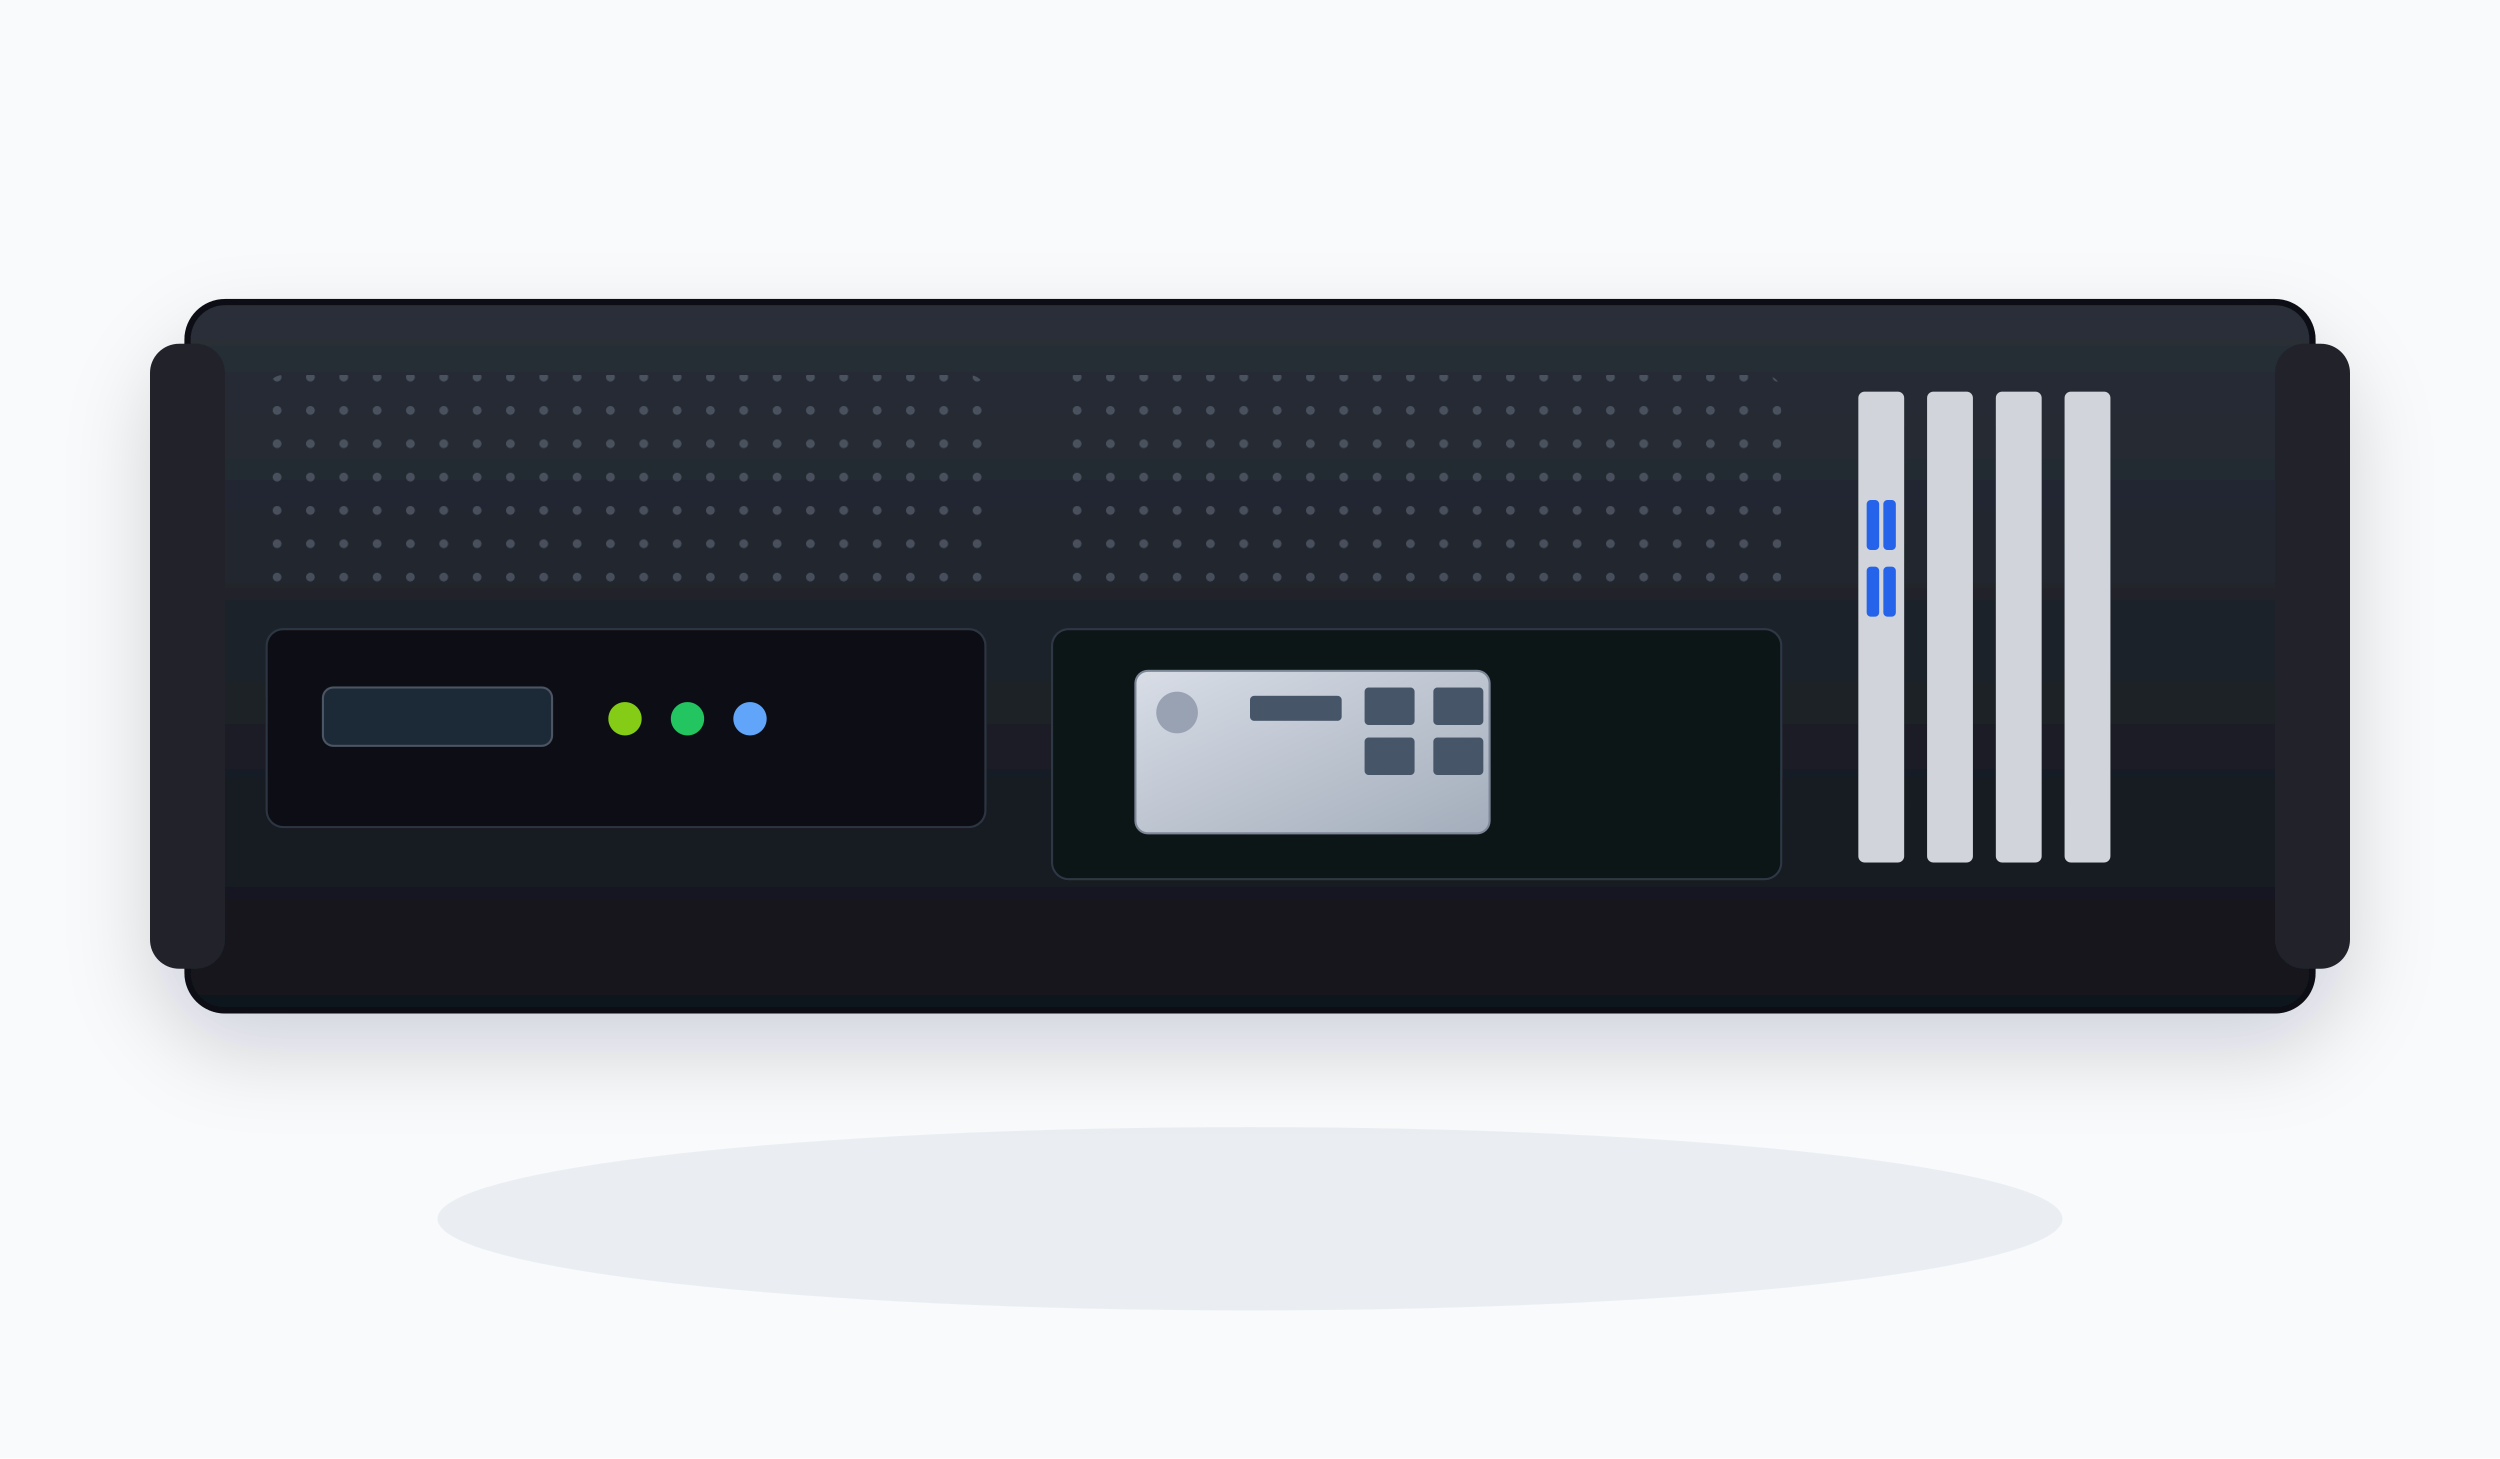
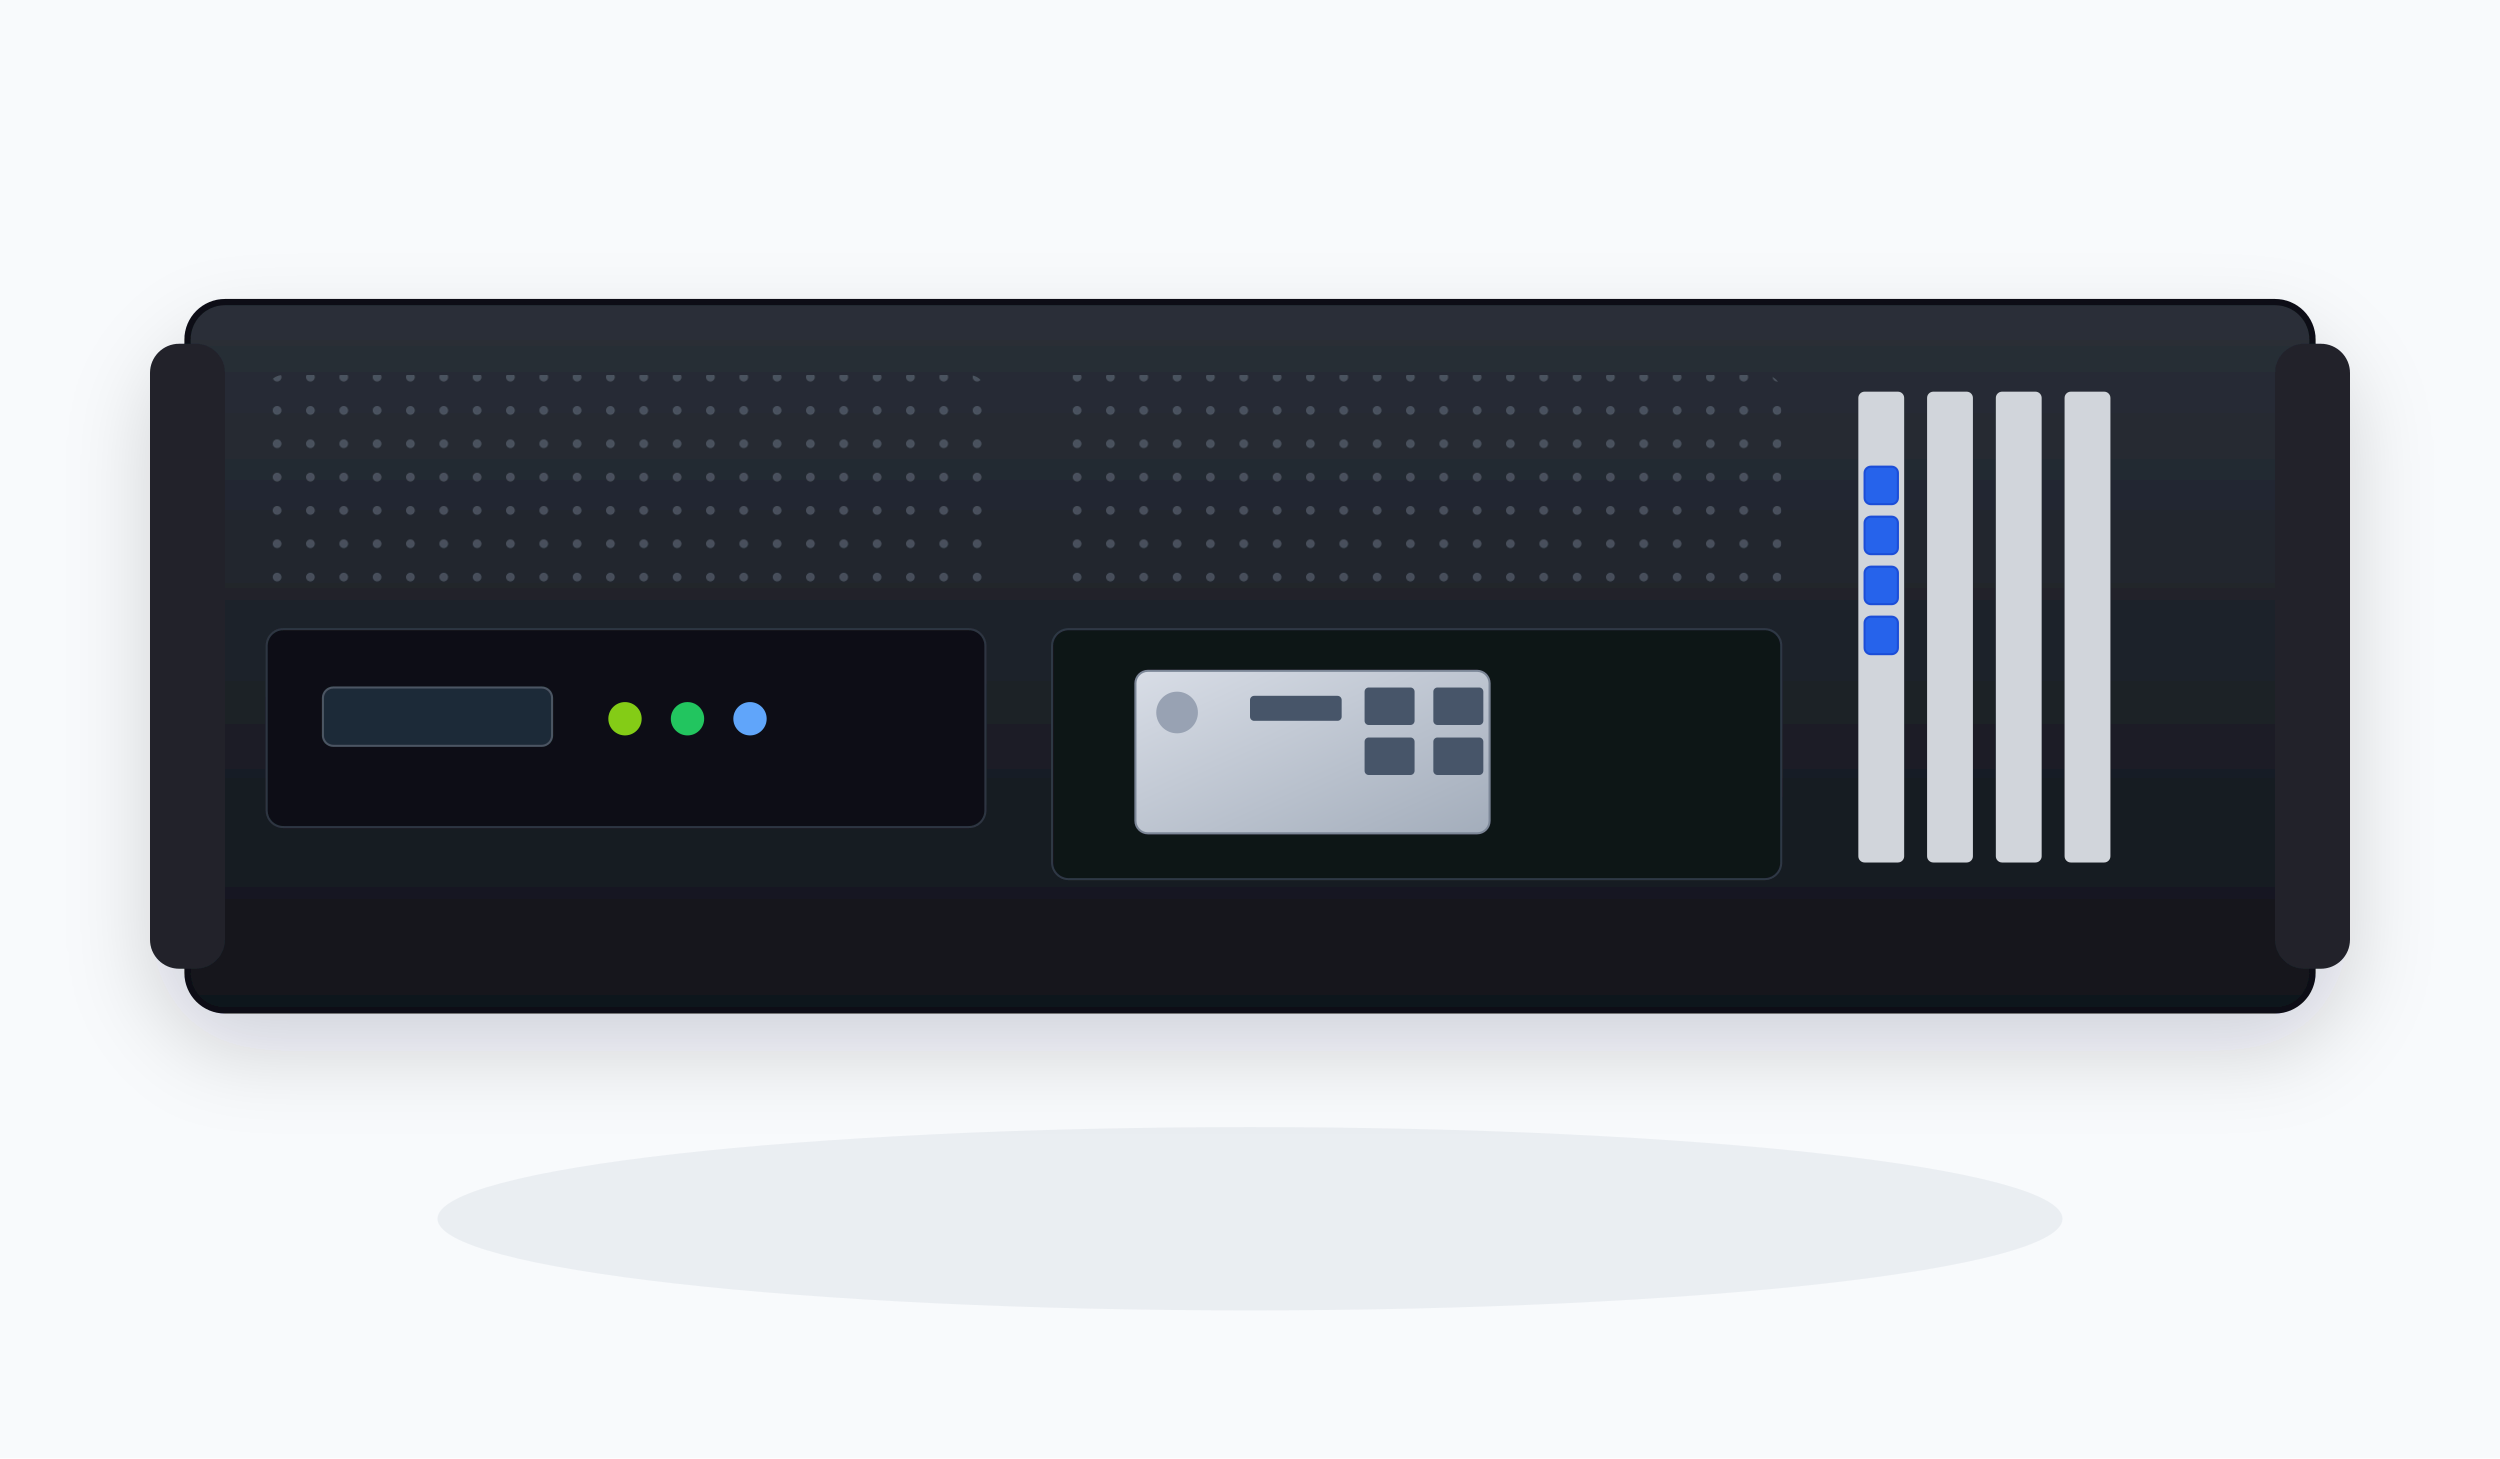
<svg xmlns="http://www.w3.org/2000/svg" viewBox="0 0 1200 700" role="img" aria-label="ECUBE appliance front view with one populated PCI USB controller card for four ports">
  <defs>
    <linearGradient id="bezel" x1="0" x2="0" y1="0" y2="1">
      <stop offset="0%" stop-color="#2a2f38" />
      <stop offset="100%" stop-color="#11151b" />
    </linearGradient>
    <linearGradient id="panel" x1="0" x2="1" y1="0" y2="1">
      <stop offset="0%" stop-color="#d8dde6" />
      <stop offset="100%" stop-color="#a3adbb" />
    </linearGradient>
    <pattern id="mesh" width="16" height="16" patternUnits="userSpaceOnUse">
      <circle cx="5" cy="5" r="2.1" fill="#717b8b" opacity="0.5" />
    </pattern>
    <filter id="drop" x="-10%" y="-20%" width="120%" height="160%">
      <feDropShadow dx="0" dy="18" stdDeviation="20" flood-color="#0f172a" flood-opacity="0.16" />
    </filter>
  </defs>
  <rect width="1200" height="700" fill="#f8fafc" />
  <ellipse cx="600" cy="585" rx="390" ry="44" fill="#94a3b8" opacity="0.14" />
  <g filter="url(#drop)">
    <rect x="90" y="145" width="1020" height="340" rx="18" fill="url(#bezel)" stroke="#0b0f14" stroke-width="3" />
    <rect x="72" y="165" width="36" height="300" rx="14" fill="#20242c" />
    <rect x="1092" y="165" width="36" height="300" rx="14" fill="#20242c" />
    <rect x="128" y="180" width="345" height="110" rx="8" fill="url(#mesh)" opacity="0.95" />
    <rect x="128" y="302" width="345" height="95" rx="8" fill="#0b1016" stroke="#2e3642" />
    <rect x="155" y="330" width="110" height="28" rx="5" fill="#1f2937" stroke="#4b5563" />
    <circle cx="300" cy="345" r="8" fill="#84cc16" />
    <circle cx="330" cy="345" r="8" fill="#22c55e" />
    <circle cx="360" cy="345" r="8" fill="#60a5fa" />
    <rect x="505" y="180" width="350" height="110" rx="8" fill="url(#mesh)" opacity="0.95" />
    <rect x="505" y="302" width="350" height="120" rx="8" fill="#0f1319" stroke="#2f3845" />
    <rect x="545" y="322" width="170" height="78" rx="6" fill="url(#panel)" stroke="#7c8797" />
    <circle cx="565" cy="342" r="10" fill="#98a2b3" />
    <rect x="600" y="334" width="44" height="12" rx="2" fill="#475569" />
    <rect x="655" y="330" width="24" height="18" rx="2" fill="#475569" />
    <rect x="655" y="354" width="24" height="18" rx="2" fill="#475569" />
    <rect x="688" y="330" width="24" height="18" rx="2" fill="#475569" />
    <rect x="688" y="354" width="24" height="18" rx="2" fill="#475569" />
    <g>
      <rect x="892" y="188" width="22" height="226" rx="3" fill="#d1d5db" />
-       <rect x="896" y="240" width="6" height="24" rx="2" fill="#2563eb" />
-       <rect x="904" y="240" width="6" height="24" rx="2" fill="#2563eb" />
-       <rect x="896" y="272" width="6" height="24" rx="2" fill="#2563eb" />
-       <rect x="904" y="272" width="6" height="24" rx="2" fill="#2563eb" />
+       <rect x="895" y="224" width="16" height="18" rx="3" fill="#2563eb" stroke="#1d4ed8" />
+       <rect x="895" y="248" width="16" height="18" rx="3" fill="#2563eb" stroke="#1d4ed8" />
+       <rect x="895" y="272" width="16" height="18" rx="3" fill="#2563eb" stroke="#1d4ed8" />
+       <rect x="895" y="296" width="16" height="18" rx="3" fill="#2563eb" stroke="#1d4ed8" />
    </g>
    <rect x="925" y="188" width="22" height="226" rx="3" fill="#d1d5db" />
    <rect x="958" y="188" width="22" height="226" rx="3" fill="#d1d5db" />
    <rect x="991" y="188" width="22" height="226" rx="3" fill="#d1d5db" />
  </g>
</svg>
